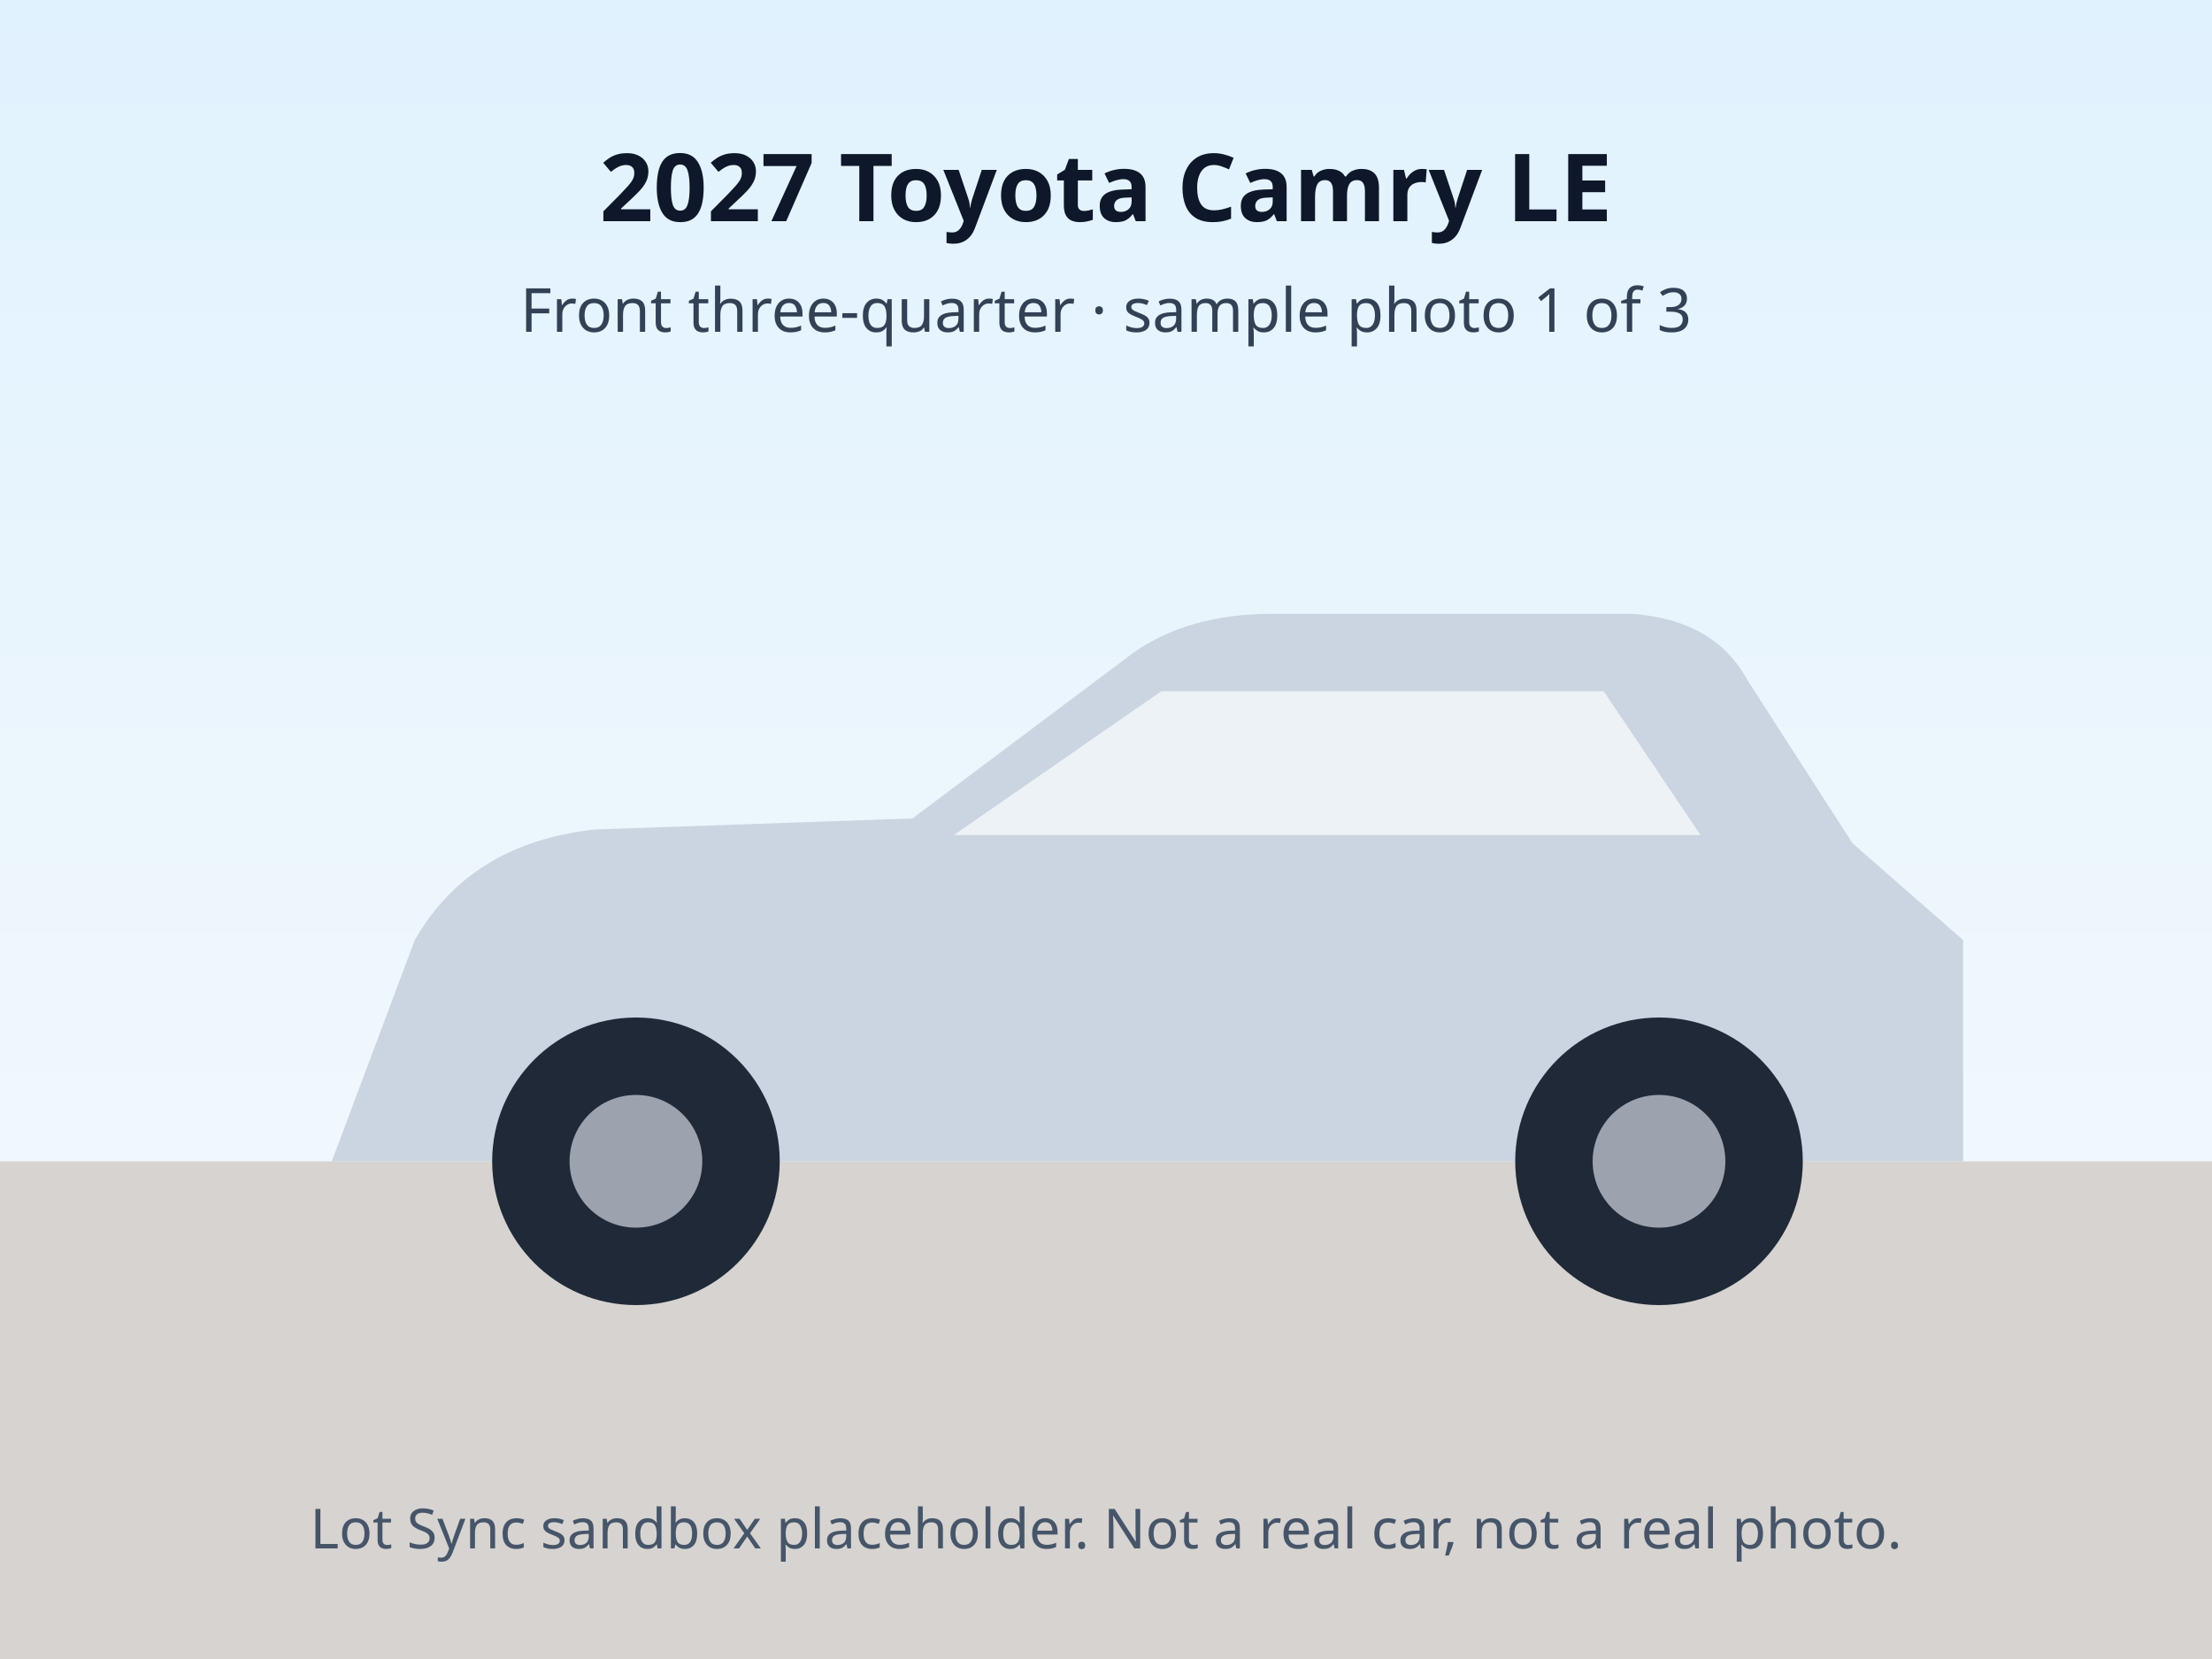
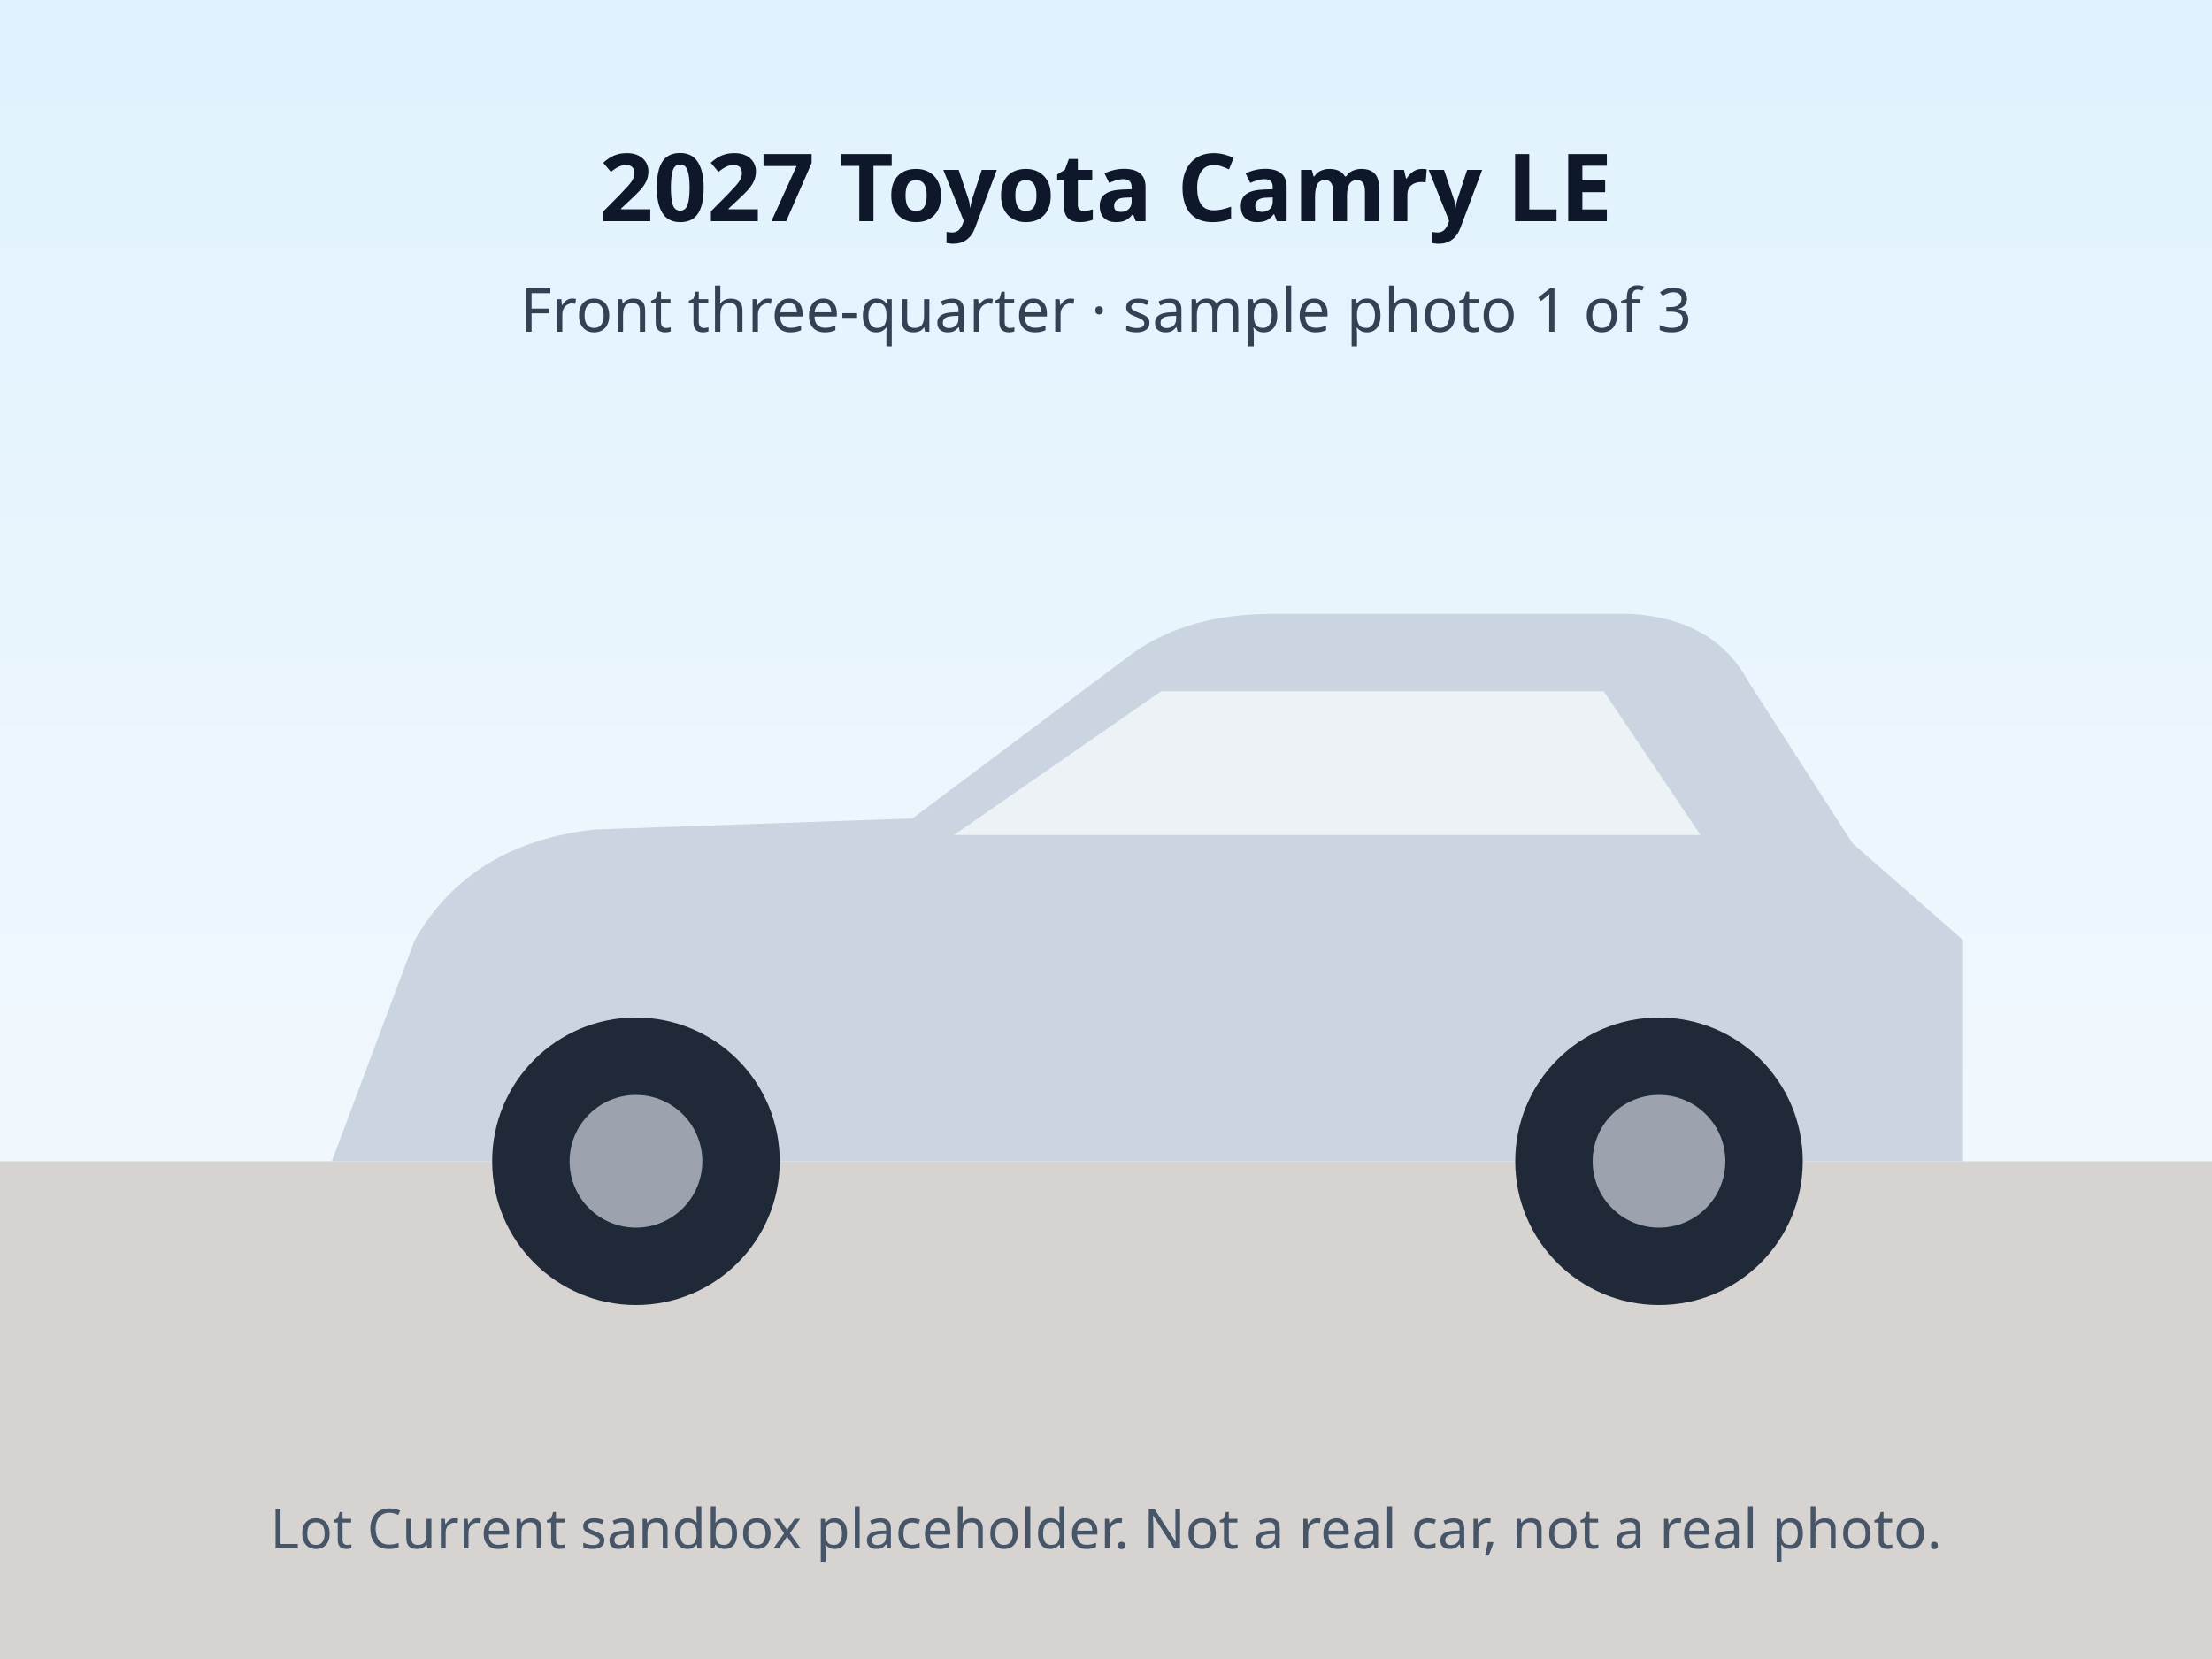
<svg xmlns="http://www.w3.org/2000/svg" width="800" height="600" viewBox="0 0 800 600">
  <defs>
    <linearGradient id="sky" x1="0" y1="0" x2="0" y2="1">
      <stop offset="0" stop-color="#e0f2fe" />
      <stop offset="1" stop-color="#f8fafc" />
    </linearGradient>
  </defs>
  <rect width="800" height="600" fill="url(#sky)" />
  <rect y="420" width="800" height="180" fill="#d6d3d1" />
  <g>
    <path d="M120 420 L150 340 Q170 305 215 300 L330 296 L410 236 Q430 222 460 222 L590 222 Q620 224 632 246 L670 305 L710 340 L710 420 Z" fill="#cbd5e1" />
    <path d="M345 302 L420 250 L580 250 L615 302 Z" fill="#f1f5f9" opacity="0.9" />
    <circle cx="230" cy="420" r="52" fill="#1f2937" />
    <circle cx="230" cy="420" r="24" fill="#9ca3af" />
    <circle cx="600" cy="420" r="52" fill="#1f2937" />
    <circle cx="600" cy="420" r="24" fill="#9ca3af" />
  </g>
  <text x="400" y="80" font-family="system-ui, sans-serif" font-size="34" font-weight="700" text-anchor="middle" fill="#0f172a">2027 Toyota Camry LE</text>
  <text x="400" y="120" font-family="system-ui, sans-serif" font-size="22" text-anchor="middle" fill="#334155">Front three-quarter · sample photo 1 of 3</text>
-   <text x="400" y="560" font-family="system-ui, sans-serif" font-size="20" text-anchor="middle" fill="#475569">Lot Sync sandbox placeholder. Not a real car, not a real photo.</text>
+   <text x="400" y="560" font-family="system-ui, sans-serif" font-size="20" text-anchor="middle" fill="#475569">Lot Current sandbox placeholder. Not a real car, not a real photo.</text>
</svg>
